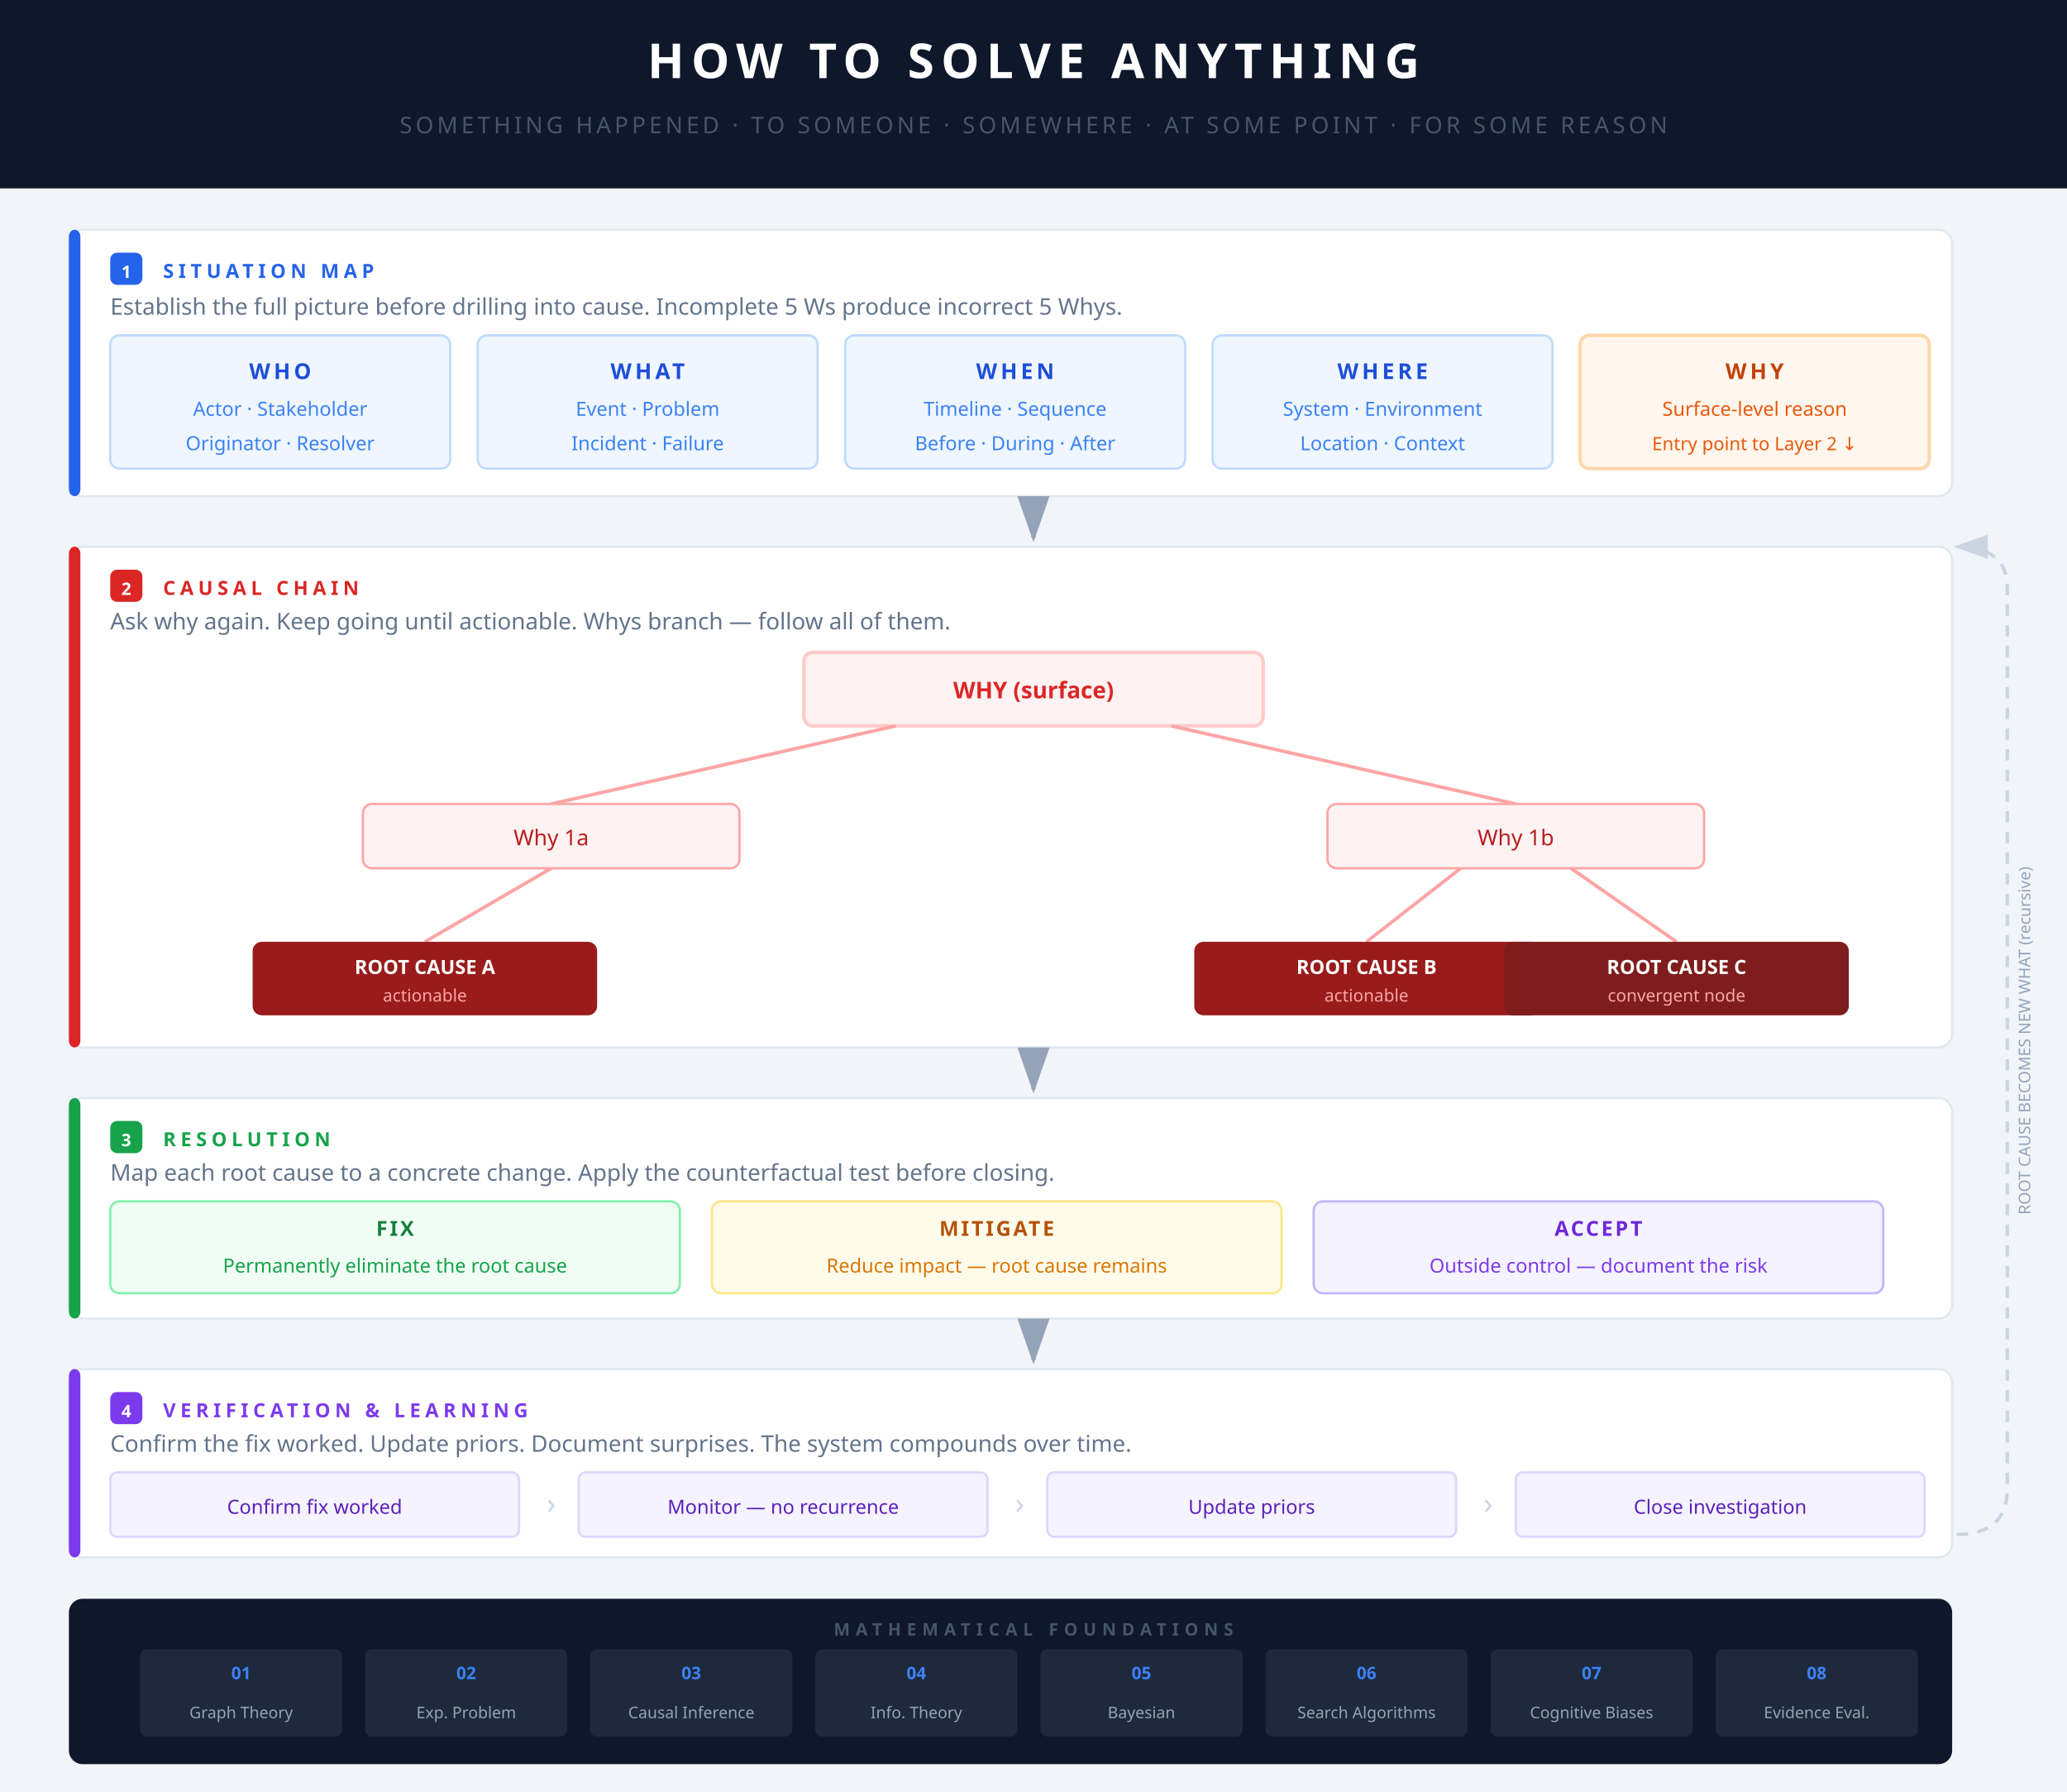
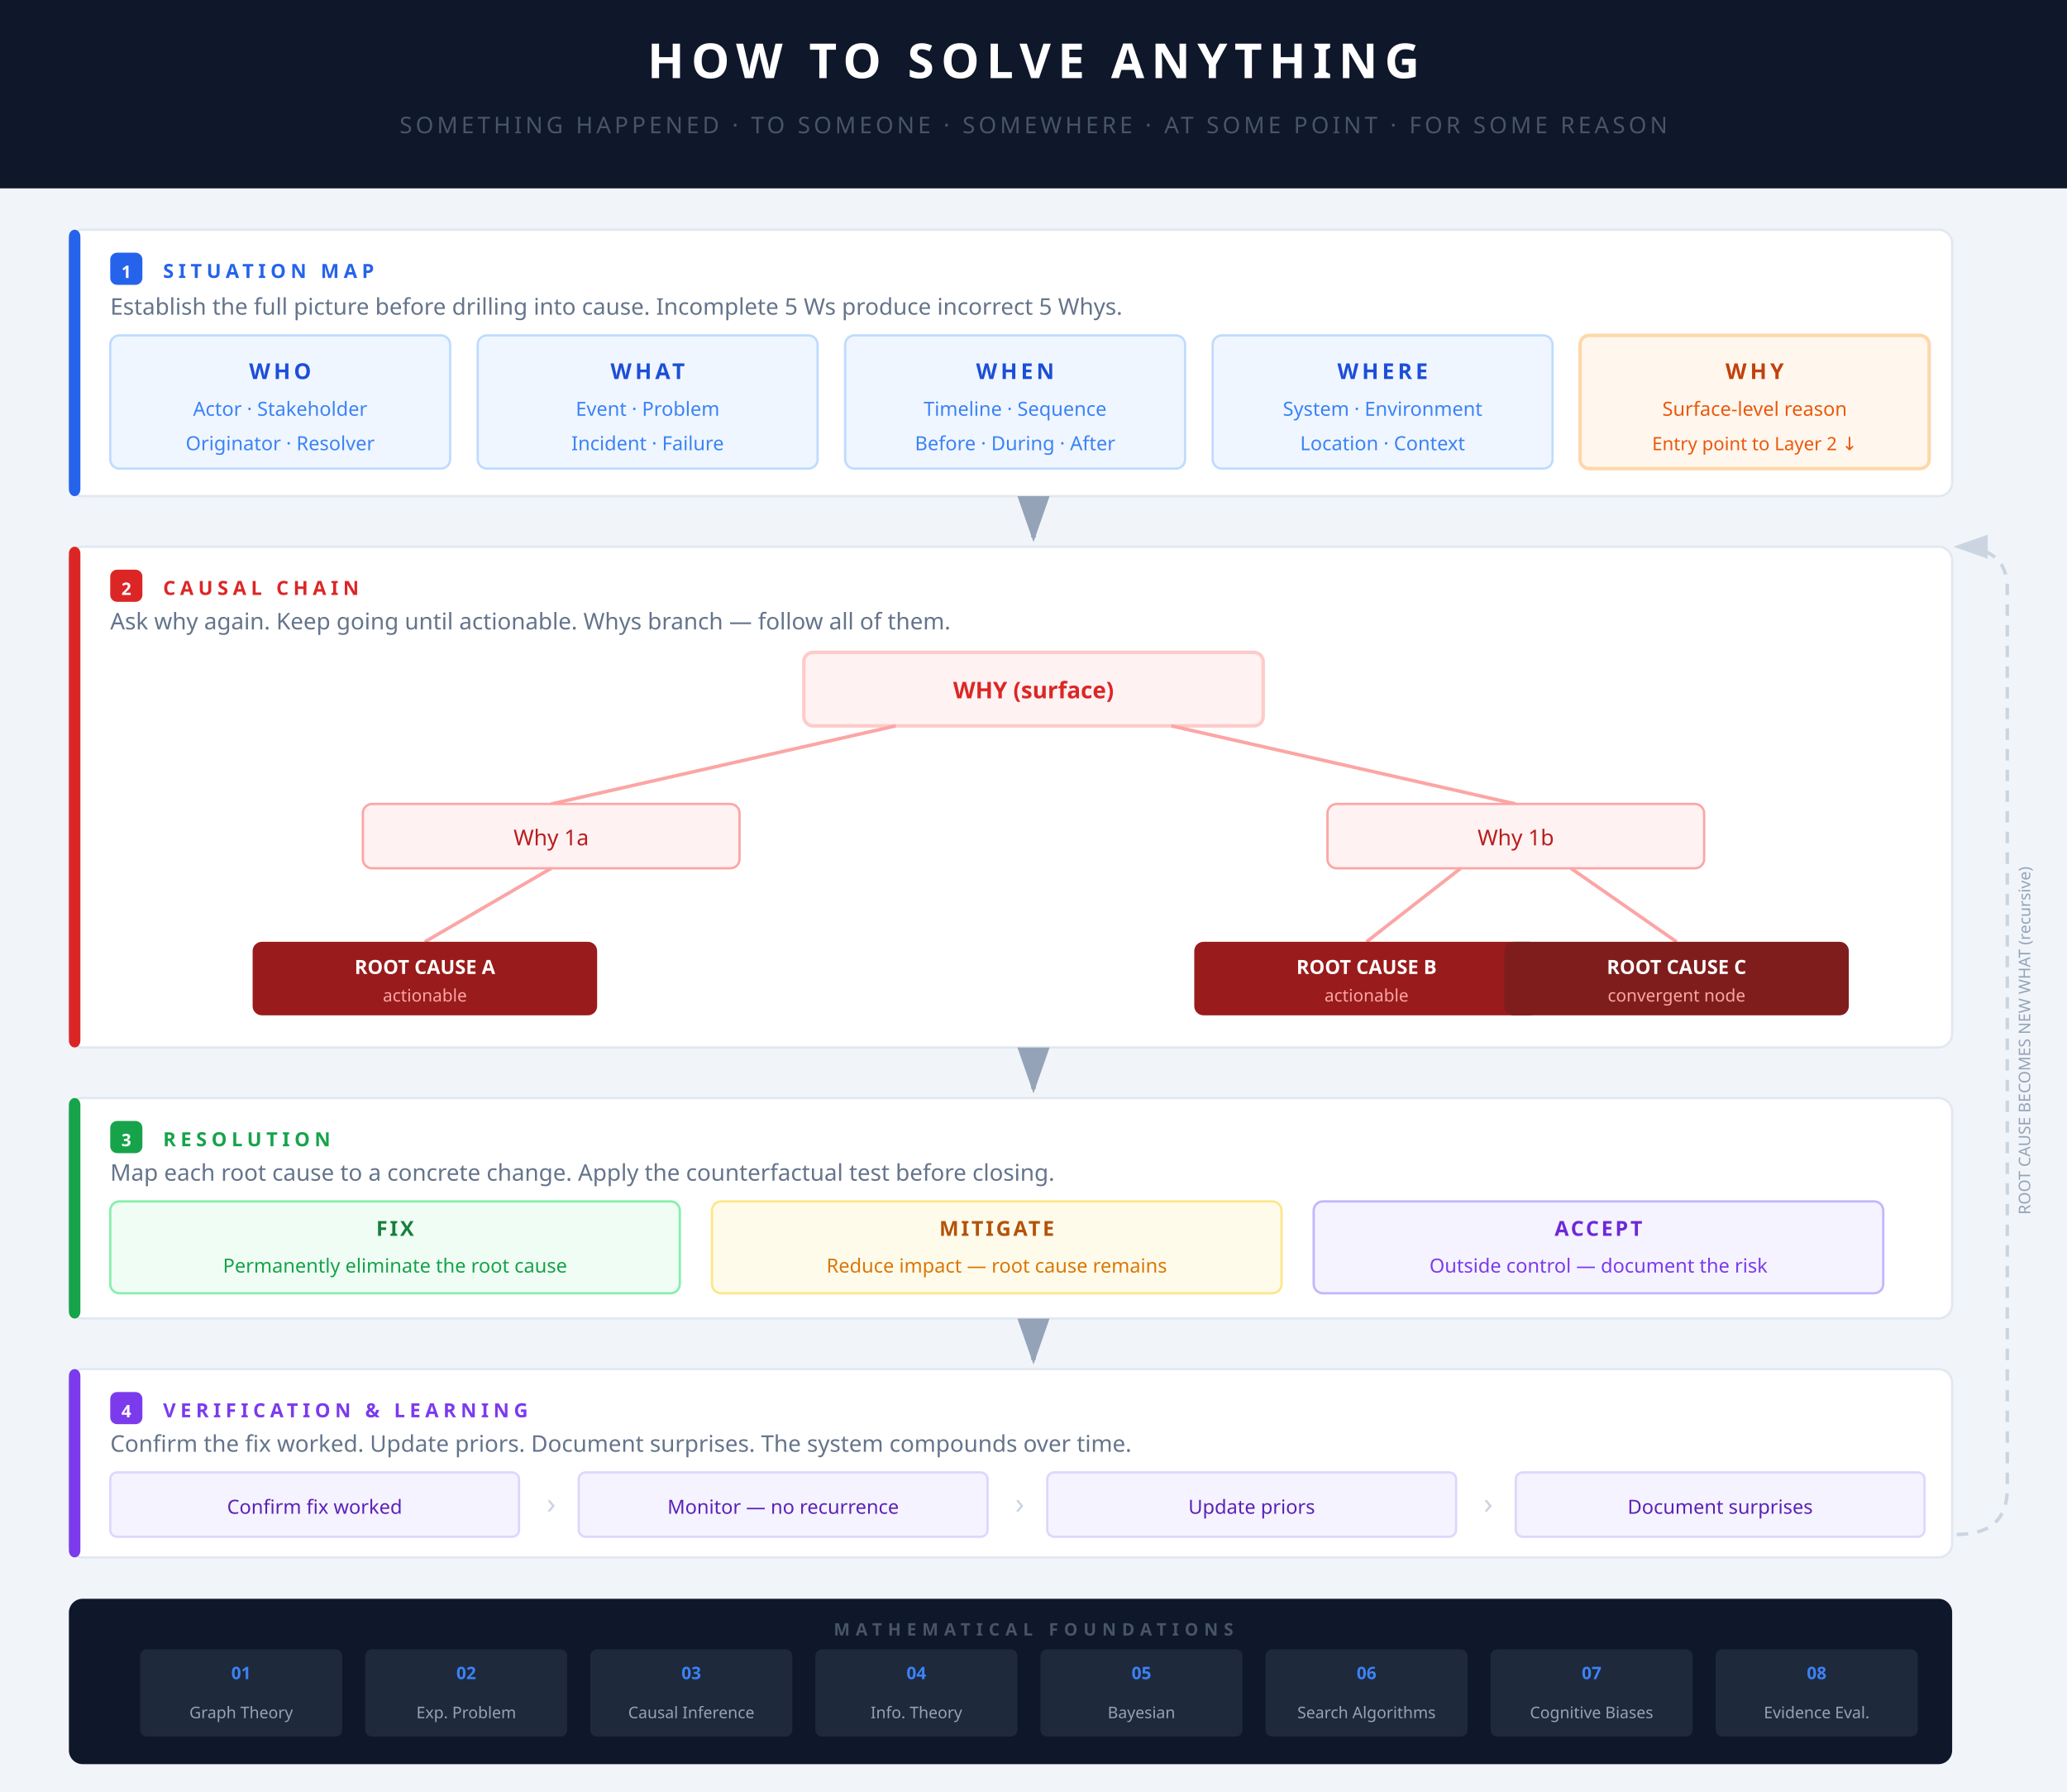
<svg xmlns="http://www.w3.org/2000/svg" width="900" height="780" viewBox="0 0 900 780">
  <defs>
    <marker id="arr" markerWidth="10" markerHeight="7" refX="9" refY="3.5" orient="auto">
      <polygon points="0 0, 10 3.5, 0 7" fill="#94A3B8" />
    </marker>
    <marker id="arr-dash" markerWidth="10" markerHeight="7" refX="9" refY="3.5" orient="auto">
      <polygon points="0 0, 10 3.5, 0 7" fill="#CBD5E1" />
    </marker>
  </defs>
  <rect width="900" height="780" fill="#F1F5F9" />
  <rect x="0" y="0" width="900" height="82" fill="#0F172A" />
  <text x="450" y="34" text-anchor="middle" font-family="sans-serif" font-size="21" font-weight="700" letter-spacing="3" fill="#FFFFFF">HOW TO SOLVE ANYTHING</text>
  <text x="450" y="58" text-anchor="middle" font-family="sans-serif" font-size="10" letter-spacing="1.5" fill="#475569">SOMETHING HAPPENED  ·  TO SOMEONE  ·  SOMEWHERE  ·  AT SOME POINT  ·  FOR SOME REASON</text>
  <rect x="30" y="100" width="820" height="116" rx="6" fill="white" stroke="#E2E8F0" stroke-width="1" />
  <rect x="30" y="100" width="5" height="116" rx="3" fill="#2563EB" />
  <rect x="48" y="110" width="14" height="14" rx="3" fill="#2563EB" />
  <text x="55" y="121" text-anchor="middle" font-family="sans-serif" font-size="7.5" font-weight="700" fill="white">1</text>
  <text x="71" y="121" font-family="sans-serif" font-size="8.5" font-weight="700" letter-spacing="2" fill="#2563EB">SITUATION MAP</text>
  <text x="48" y="137" font-family="sans-serif" font-size="10" fill="#64748B">Establish the full picture before drilling into cause. Incomplete 5 Ws produce incorrect 5 Whys.</text>
  <rect x="48" y="146" width="148" height="58" rx="4" fill="#EFF6FF" stroke="#BFDBFE" stroke-width="1" />
  <text x="122" y="165" text-anchor="middle" font-family="sans-serif" font-size="9.5" font-weight="700" letter-spacing="1.5" fill="#1D4ED8">WHO</text>
  <text x="122" y="181" text-anchor="middle" font-family="sans-serif" font-size="8.5" fill="#3B82F6">Actor · Stakeholder</text>
  <text x="122" y="196" text-anchor="middle" font-family="sans-serif" font-size="8.5" fill="#3B82F6">Originator · Resolver</text>
  <rect x="208" y="146" width="148" height="58" rx="4" fill="#EFF6FF" stroke="#BFDBFE" stroke-width="1" />
  <text x="282" y="165" text-anchor="middle" font-family="sans-serif" font-size="9.5" font-weight="700" letter-spacing="1.5" fill="#1D4ED8">WHAT</text>
  <text x="282" y="181" text-anchor="middle" font-family="sans-serif" font-size="8.5" fill="#3B82F6">Event · Problem</text>
  <text x="282" y="196" text-anchor="middle" font-family="sans-serif" font-size="8.5" fill="#3B82F6">Incident · Failure</text>
  <rect x="368" y="146" width="148" height="58" rx="4" fill="#EFF6FF" stroke="#BFDBFE" stroke-width="1" />
  <text x="442" y="165" text-anchor="middle" font-family="sans-serif" font-size="9.5" font-weight="700" letter-spacing="1.5" fill="#1D4ED8">WHEN</text>
  <text x="442" y="181" text-anchor="middle" font-family="sans-serif" font-size="8.5" fill="#3B82F6">Timeline · Sequence</text>
  <text x="442" y="196" text-anchor="middle" font-family="sans-serif" font-size="8.5" fill="#3B82F6">Before · During · After</text>
  <rect x="528" y="146" width="148" height="58" rx="4" fill="#EFF6FF" stroke="#BFDBFE" stroke-width="1" />
  <text x="602" y="165" text-anchor="middle" font-family="sans-serif" font-size="9.5" font-weight="700" letter-spacing="1.5" fill="#1D4ED8">WHERE</text>
  <text x="602" y="181" text-anchor="middle" font-family="sans-serif" font-size="8.5" fill="#3B82F6">System · Environment</text>
  <text x="602" y="196" text-anchor="middle" font-family="sans-serif" font-size="8.5" fill="#3B82F6">Location · Context</text>
  <rect x="688" y="146" width="152" height="58" rx="4" fill="#FFF7ED" stroke="#FED7AA" stroke-width="1.5" />
  <text x="764" y="165" text-anchor="middle" font-family="sans-serif" font-size="9.5" font-weight="700" letter-spacing="1.5" fill="#C2410C">WHY</text>
  <text x="764" y="181" text-anchor="middle" font-family="sans-serif" font-size="8.5" fill="#EA580C">Surface-level reason</text>
  <text x="764" y="196" text-anchor="middle" font-family="sans-serif" font-size="8" fill="#EA580C">Entry point to Layer 2 ↓</text>
  <line x1="450" y1="218" x2="450" y2="234" stroke="#94A3B8" stroke-width="2" marker-end="url(#arr)" />
  <rect x="30" y="238" width="820" height="218" rx="6" fill="white" stroke="#E2E8F0" stroke-width="1" />
  <rect x="30" y="238" width="5" height="218" rx="3" fill="#DC2626" />
  <rect x="48" y="248" width="14" height="14" rx="3" fill="#DC2626" />
  <text x="55" y="259" text-anchor="middle" font-family="sans-serif" font-size="7.5" font-weight="700" fill="white">2</text>
  <text x="71" y="259" font-family="sans-serif" font-size="8.5" font-weight="700" letter-spacing="2" fill="#DC2626">CAUSAL CHAIN</text>
  <text x="48" y="274" font-family="sans-serif" font-size="10" fill="#64748B">Ask why again. Keep going until actionable. Whys branch — follow all of them.</text>
  <rect x="350" y="284" width="200" height="32" rx="4" fill="#FEF2F2" stroke="#FECACA" stroke-width="1.5" />
  <text x="450" y="304" text-anchor="middle" font-family="sans-serif" font-size="10" font-weight="600" fill="#DC2626">WHY  (surface)</text>
  <line x1="390" y1="316" x2="240" y2="350" stroke="#FCA5A5" stroke-width="1.5" />
  <line x1="510" y1="316" x2="660" y2="350" stroke="#FCA5A5" stroke-width="1.5" />
  <rect x="158" y="350" width="164" height="28" rx="4" fill="#FEF2F2" stroke="#FCA5A5" stroke-width="1" />
  <text x="240" y="368" text-anchor="middle" font-family="sans-serif" font-size="9.5" fill="#B91C1C">Why 1a</text>
  <rect x="578" y="350" width="164" height="28" rx="4" fill="#FEF2F2" stroke="#FCA5A5" stroke-width="1" />
  <text x="660" y="368" text-anchor="middle" font-family="sans-serif" font-size="9.5" fill="#B91C1C">Why 1b</text>
  <line x1="240" y1="378" x2="185" y2="410" stroke="#FCA5A5" stroke-width="1.5" />
  <line x1="636" y1="378" x2="595" y2="410" stroke="#FCA5A5" stroke-width="1.5" />
  <line x1="684" y1="378" x2="730" y2="410" stroke="#FCA5A5" stroke-width="1.5" />
  <rect x="110" y="410" width="150" height="32" rx="4" fill="#991B1B" />
  <text x="185" y="424" text-anchor="middle" font-family="sans-serif" font-size="8.5" font-weight="700" fill="white">ROOT CAUSE A</text>
  <text x="185" y="436" text-anchor="middle" font-family="sans-serif" font-size="7.5" fill="#FCA5A5">actionable</text>
  <rect x="520" y="410" width="150" height="32" rx="4" fill="#991B1B" />
  <text x="595" y="424" text-anchor="middle" font-family="sans-serif" font-size="8.5" font-weight="700" fill="white">ROOT CAUSE B</text>
  <text x="595" y="436" text-anchor="middle" font-family="sans-serif" font-size="7.5" fill="#FCA5A5">actionable</text>
  <rect x="655" y="410" width="150" height="32" rx="4" fill="#7F1D1D" />
  <text x="730" y="424" text-anchor="middle" font-family="sans-serif" font-size="8.5" font-weight="700" fill="white">ROOT CAUSE C</text>
  <text x="730" y="436" text-anchor="middle" font-family="sans-serif" font-size="7.5" fill="#FCA5A5">convergent node</text>
  <line x1="450" y1="458" x2="450" y2="474" stroke="#94A3B8" stroke-width="2" marker-end="url(#arr)" />
  <rect x="30" y="478" width="820" height="96" rx="6" fill="white" stroke="#E2E8F0" stroke-width="1" />
  <rect x="30" y="478" width="5" height="96" rx="3" fill="#16A34A" />
  <rect x="48" y="488" width="14" height="14" rx="3" fill="#16A34A" />
  <text x="55" y="499" text-anchor="middle" font-family="sans-serif" font-size="7.5" font-weight="700" fill="white">3</text>
  <text x="71" y="499" font-family="sans-serif" font-size="8.5" font-weight="700" letter-spacing="2" fill="#16A34A">RESOLUTION</text>
  <text x="48" y="514" font-family="sans-serif" font-size="10" fill="#64748B">Map each root cause to a concrete change. Apply the counterfactual test before closing.</text>
  <rect x="48" y="523" width="248" height="40" rx="4" fill="#F0FDF4" stroke="#86EFAC" stroke-width="1" />
  <text x="172" y="538" text-anchor="middle" font-family="sans-serif" font-size="9" font-weight="700" letter-spacing="1" fill="#15803D">FIX</text>
  <text x="172" y="554" text-anchor="middle" font-family="sans-serif" font-size="8.5" fill="#16A34A">Permanently eliminate the root cause</text>
  <rect x="310" y="523" width="248" height="40" rx="4" fill="#FFFBEB" stroke="#FDE68A" stroke-width="1" />
  <text x="434" y="538" text-anchor="middle" font-family="sans-serif" font-size="9" font-weight="700" letter-spacing="1" fill="#B45309">MITIGATE</text>
  <text x="434" y="554" text-anchor="middle" font-family="sans-serif" font-size="8.5" fill="#D97706">Reduce impact — root cause remains</text>
  <rect x="572" y="523" width="248" height="40" rx="4" fill="#F5F3FF" stroke="#C4B5FD" stroke-width="1" />
  <text x="696" y="538" text-anchor="middle" font-family="sans-serif" font-size="9" font-weight="700" letter-spacing="1" fill="#6D28D9">ACCEPT</text>
  <text x="696" y="554" text-anchor="middle" font-family="sans-serif" font-size="8.5" fill="#7C3AED">Outside control — document the risk</text>
  <line x1="450" y1="576" x2="450" y2="592" stroke="#94A3B8" stroke-width="2" marker-end="url(#arr)" />
  <rect x="30" y="596" width="820" height="82" rx="6" fill="white" stroke="#E2E8F0" stroke-width="1" />
  <rect x="30" y="596" width="5" height="82" rx="3" fill="#7C3AED" />
  <rect x="48" y="606" width="14" height="14" rx="3" fill="#7C3AED" />
  <text x="55" y="617" text-anchor="middle" font-family="sans-serif" font-size="7.5" font-weight="700" fill="white">4</text>
  <text x="71" y="617" font-family="sans-serif" font-size="8.5" font-weight="700" letter-spacing="2" fill="#7C3AED">VERIFICATION &amp; LEARNING</text>
  <text x="48" y="632" font-family="sans-serif" font-size="10" fill="#64748B">Confirm the fix worked. Update priors. Document surprises. The system compounds over time.</text>
  <rect x="48" y="641" width="178" height="28" rx="3" fill="#F5F3FF" stroke="#DDD6FE" stroke-width="1" />
  <text x="137" y="659" text-anchor="middle" font-family="sans-serif" font-size="8.5" fill="#5B21B6">Confirm fix worked</text>
  <text x="240" y="659" text-anchor="middle" font-family="sans-serif" font-size="13" fill="#CBD5E1">›</text>
  <rect x="252" y="641" width="178" height="28" rx="3" fill="#F5F3FF" stroke="#DDD6FE" stroke-width="1" />
  <text x="341" y="659" text-anchor="middle" font-family="sans-serif" font-size="8.5" fill="#5B21B6">Monitor — no recurrence</text>
  <text x="444" y="659" text-anchor="middle" font-family="sans-serif" font-size="13" fill="#CBD5E1">›</text>
  <rect x="456" y="641" width="178" height="28" rx="3" fill="#F5F3FF" stroke="#DDD6FE" stroke-width="1" />
  <text x="545" y="659" text-anchor="middle" font-family="sans-serif" font-size="8.5" fill="#5B21B6">Update priors</text>
  <text x="648" y="659" text-anchor="middle" font-family="sans-serif" font-size="13" fill="#CBD5E1">›</text>
  <rect x="660" y="641" width="178" height="28" rx="3" fill="#F5F3FF" stroke="#DDD6FE" stroke-width="1" />
-   <text x="749" y="659" text-anchor="middle" font-family="sans-serif" font-size="8.5" fill="#5B21B6">Close investigation</text>
+   <text x="749" y="659" text-anchor="middle" font-family="sans-serif" font-size="8.5" fill="#5B21B6">Document surprises</text>
  <path d="M 852,668 Q 874,668 874,648 L 874,256 Q 874,238 852,238" stroke="#CBD5E1" stroke-width="1.5" fill="none" stroke-dasharray="5,4" marker-end="url(#arr-dash)" />
  <text font-family="sans-serif" font-size="7" fill="#94A3B8" text-anchor="middle" transform="translate(884,453) rotate(-90)">ROOT CAUSE BECOMES NEW WHAT  (recursive)</text>
  <rect x="30" y="696" width="820" height="72" rx="6" fill="#0F172A" />
  <text x="450" y="712" text-anchor="middle" font-family="sans-serif" font-size="7.5" font-weight="700" letter-spacing="2.5" fill="#475569">MATHEMATICAL FOUNDATIONS</text>
  <rect x="61" y="718" width="88" height="38" rx="3" fill="#1E293B" />
  <text x="105" y="731" text-anchor="middle" font-family="sans-serif" font-size="7.5" font-weight="700" fill="#3B82F6">01</text>
  <text x="105" y="748" text-anchor="middle" font-family="sans-serif" font-size="7" fill="#94A3B8">Graph Theory</text>
  <rect x="159" y="718" width="88" height="38" rx="3" fill="#1E293B" />
  <text x="203" y="731" text-anchor="middle" font-family="sans-serif" font-size="7.5" font-weight="700" fill="#3B82F6">02</text>
  <text x="203" y="748" text-anchor="middle" font-family="sans-serif" font-size="7" fill="#94A3B8">Exp. Problem</text>
  <rect x="257" y="718" width="88" height="38" rx="3" fill="#1E293B" />
  <text x="301" y="731" text-anchor="middle" font-family="sans-serif" font-size="7.5" font-weight="700" fill="#3B82F6">03</text>
  <text x="301" y="748" text-anchor="middle" font-family="sans-serif" font-size="7" fill="#94A3B8">Causal Inference</text>
  <rect x="355" y="718" width="88" height="38" rx="3" fill="#1E293B" />
  <text x="399" y="731" text-anchor="middle" font-family="sans-serif" font-size="7.5" font-weight="700" fill="#3B82F6">04</text>
  <text x="399" y="748" text-anchor="middle" font-family="sans-serif" font-size="7" fill="#94A3B8">Info. Theory</text>
  <rect x="453" y="718" width="88" height="38" rx="3" fill="#1E293B" />
  <text x="497" y="731" text-anchor="middle" font-family="sans-serif" font-size="7.5" font-weight="700" fill="#3B82F6">05</text>
  <text x="497" y="748" text-anchor="middle" font-family="sans-serif" font-size="7" fill="#94A3B8">Bayesian</text>
  <rect x="551" y="718" width="88" height="38" rx="3" fill="#1E293B" />
  <text x="595" y="731" text-anchor="middle" font-family="sans-serif" font-size="7.5" font-weight="700" fill="#3B82F6">06</text>
  <text x="595" y="748" text-anchor="middle" font-family="sans-serif" font-size="7" fill="#94A3B8">Search Algorithms</text>
  <rect x="649" y="718" width="88" height="38" rx="3" fill="#1E293B" />
  <text x="693" y="731" text-anchor="middle" font-family="sans-serif" font-size="7.5" font-weight="700" fill="#3B82F6">07</text>
  <text x="693" y="748" text-anchor="middle" font-family="sans-serif" font-size="7" fill="#94A3B8">Cognitive Biases</text>
  <rect x="747" y="718" width="88" height="38" rx="3" fill="#1E293B" />
  <text x="791" y="731" text-anchor="middle" font-family="sans-serif" font-size="7.5" font-weight="700" fill="#3B82F6">08</text>
  <text x="791" y="748" text-anchor="middle" font-family="sans-serif" font-size="7" fill="#94A3B8">Evidence Eval.</text>
</svg>
